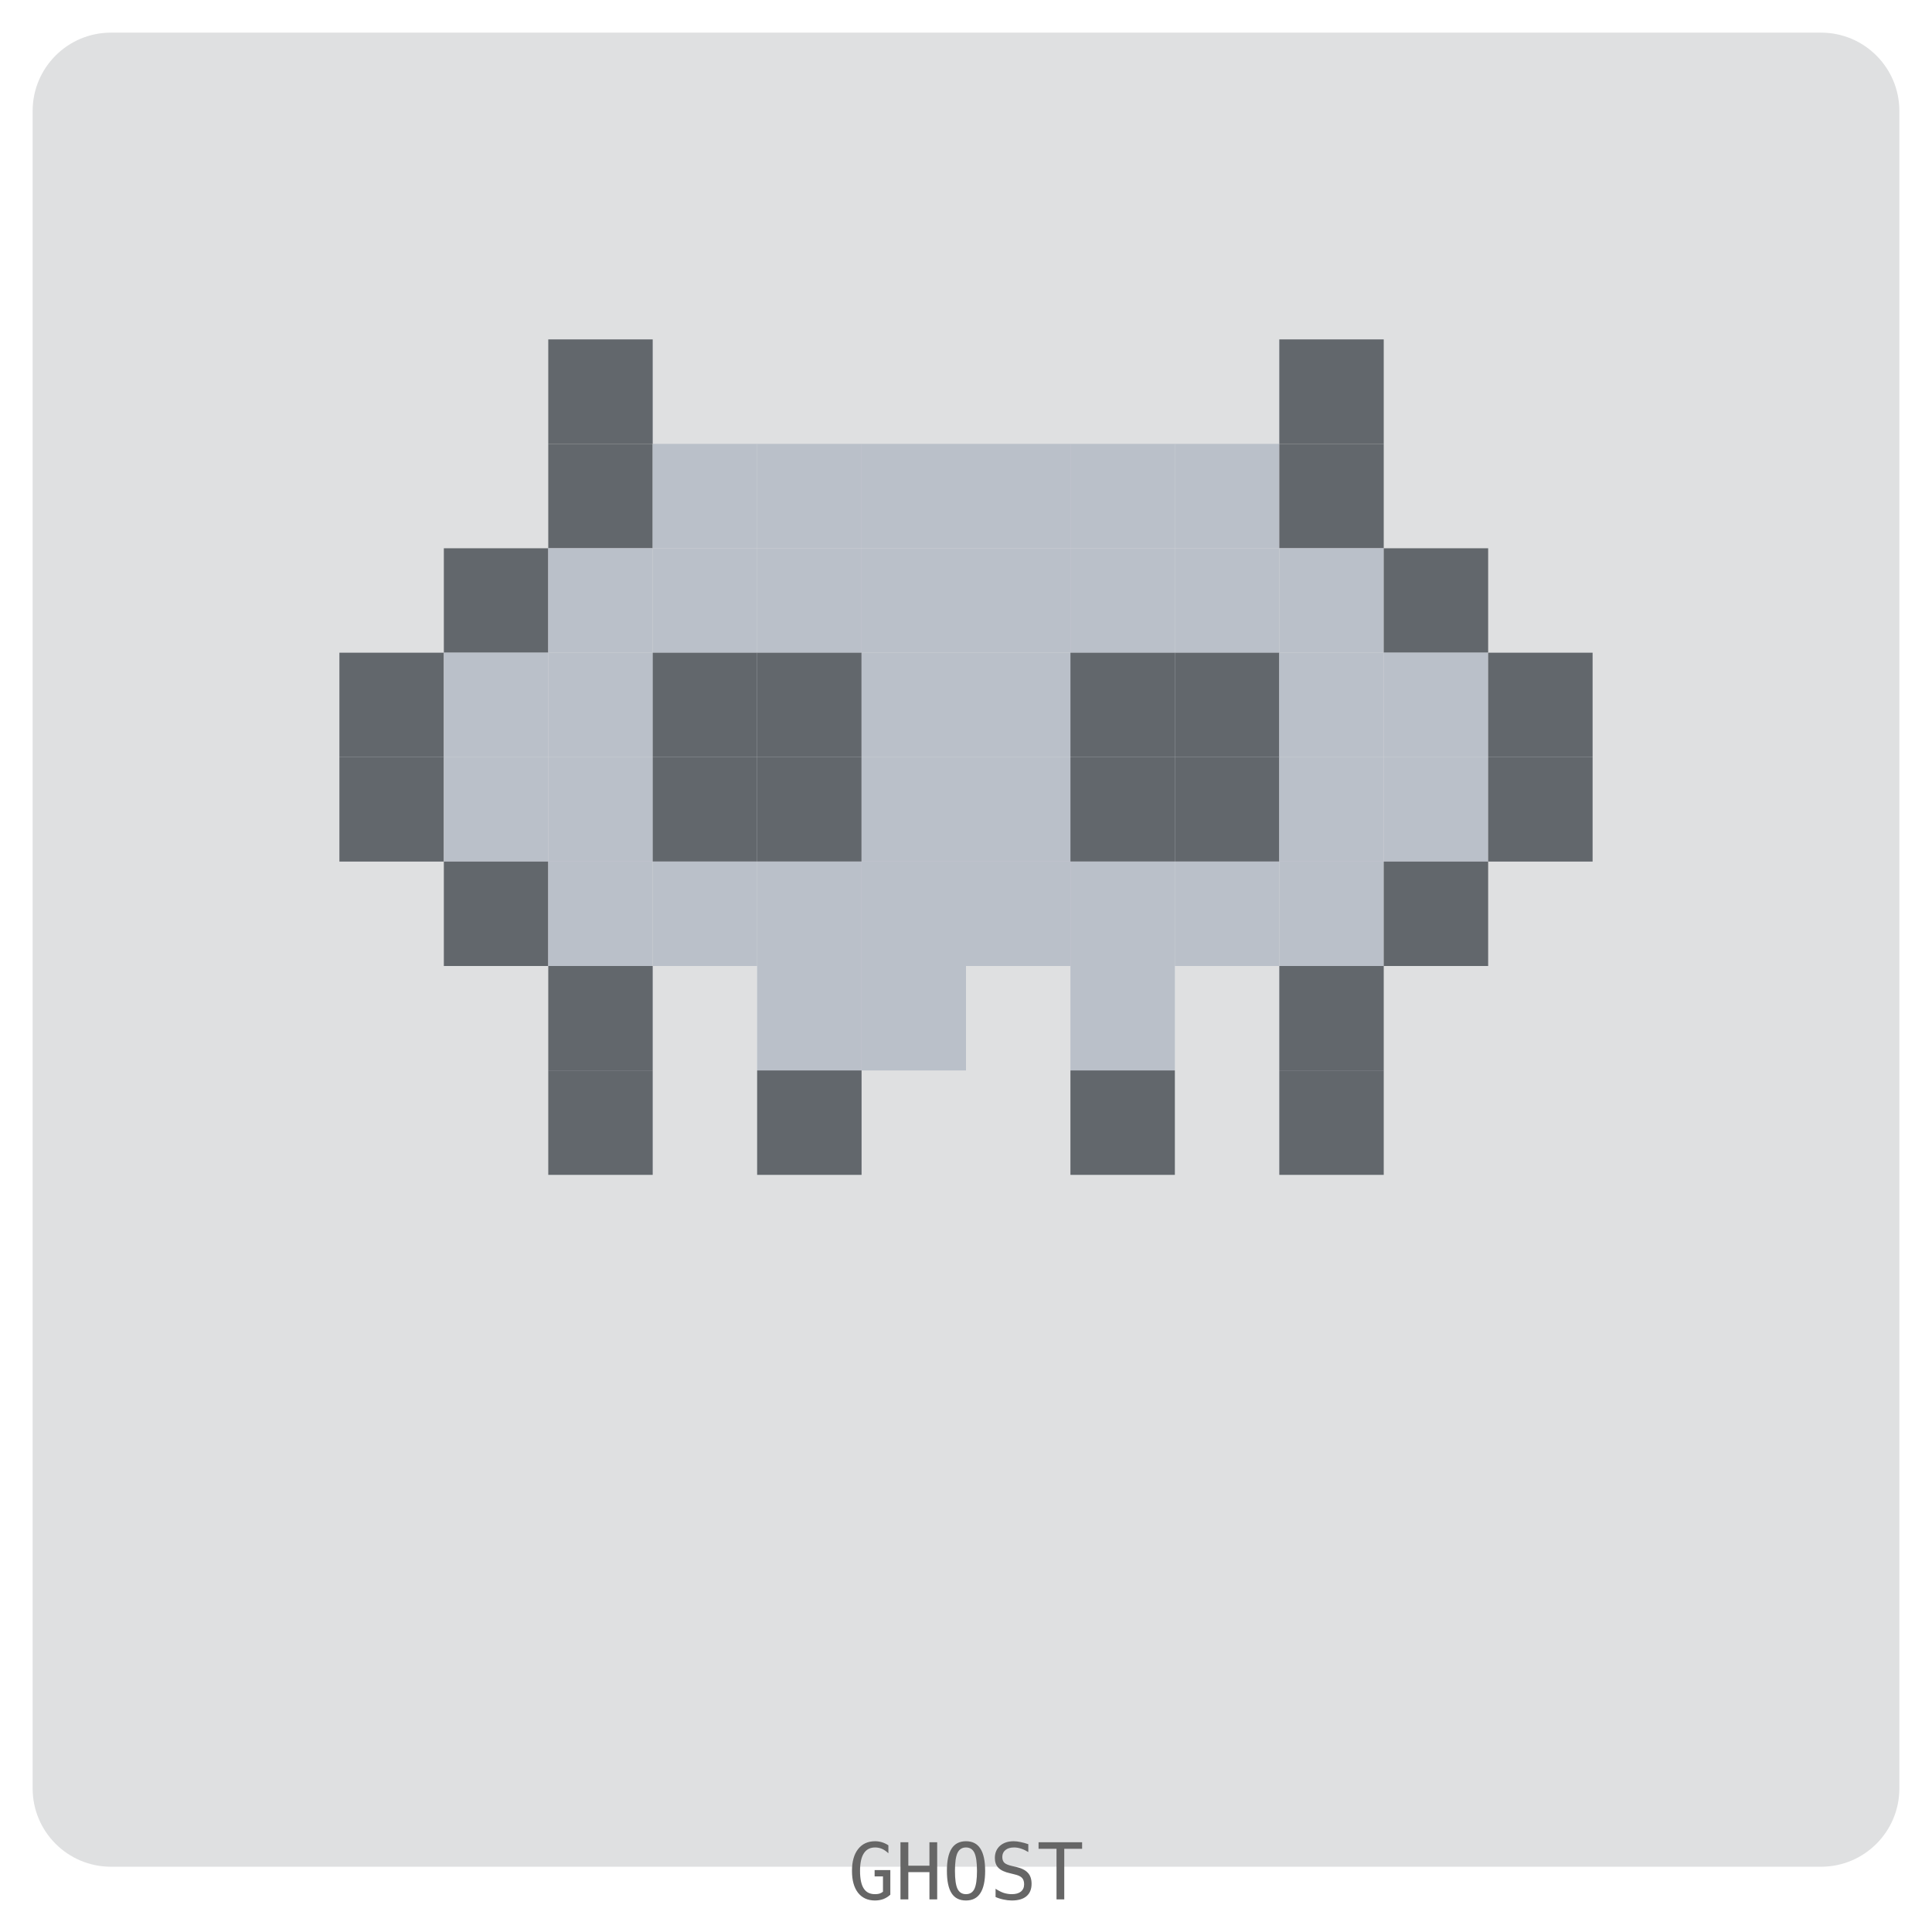
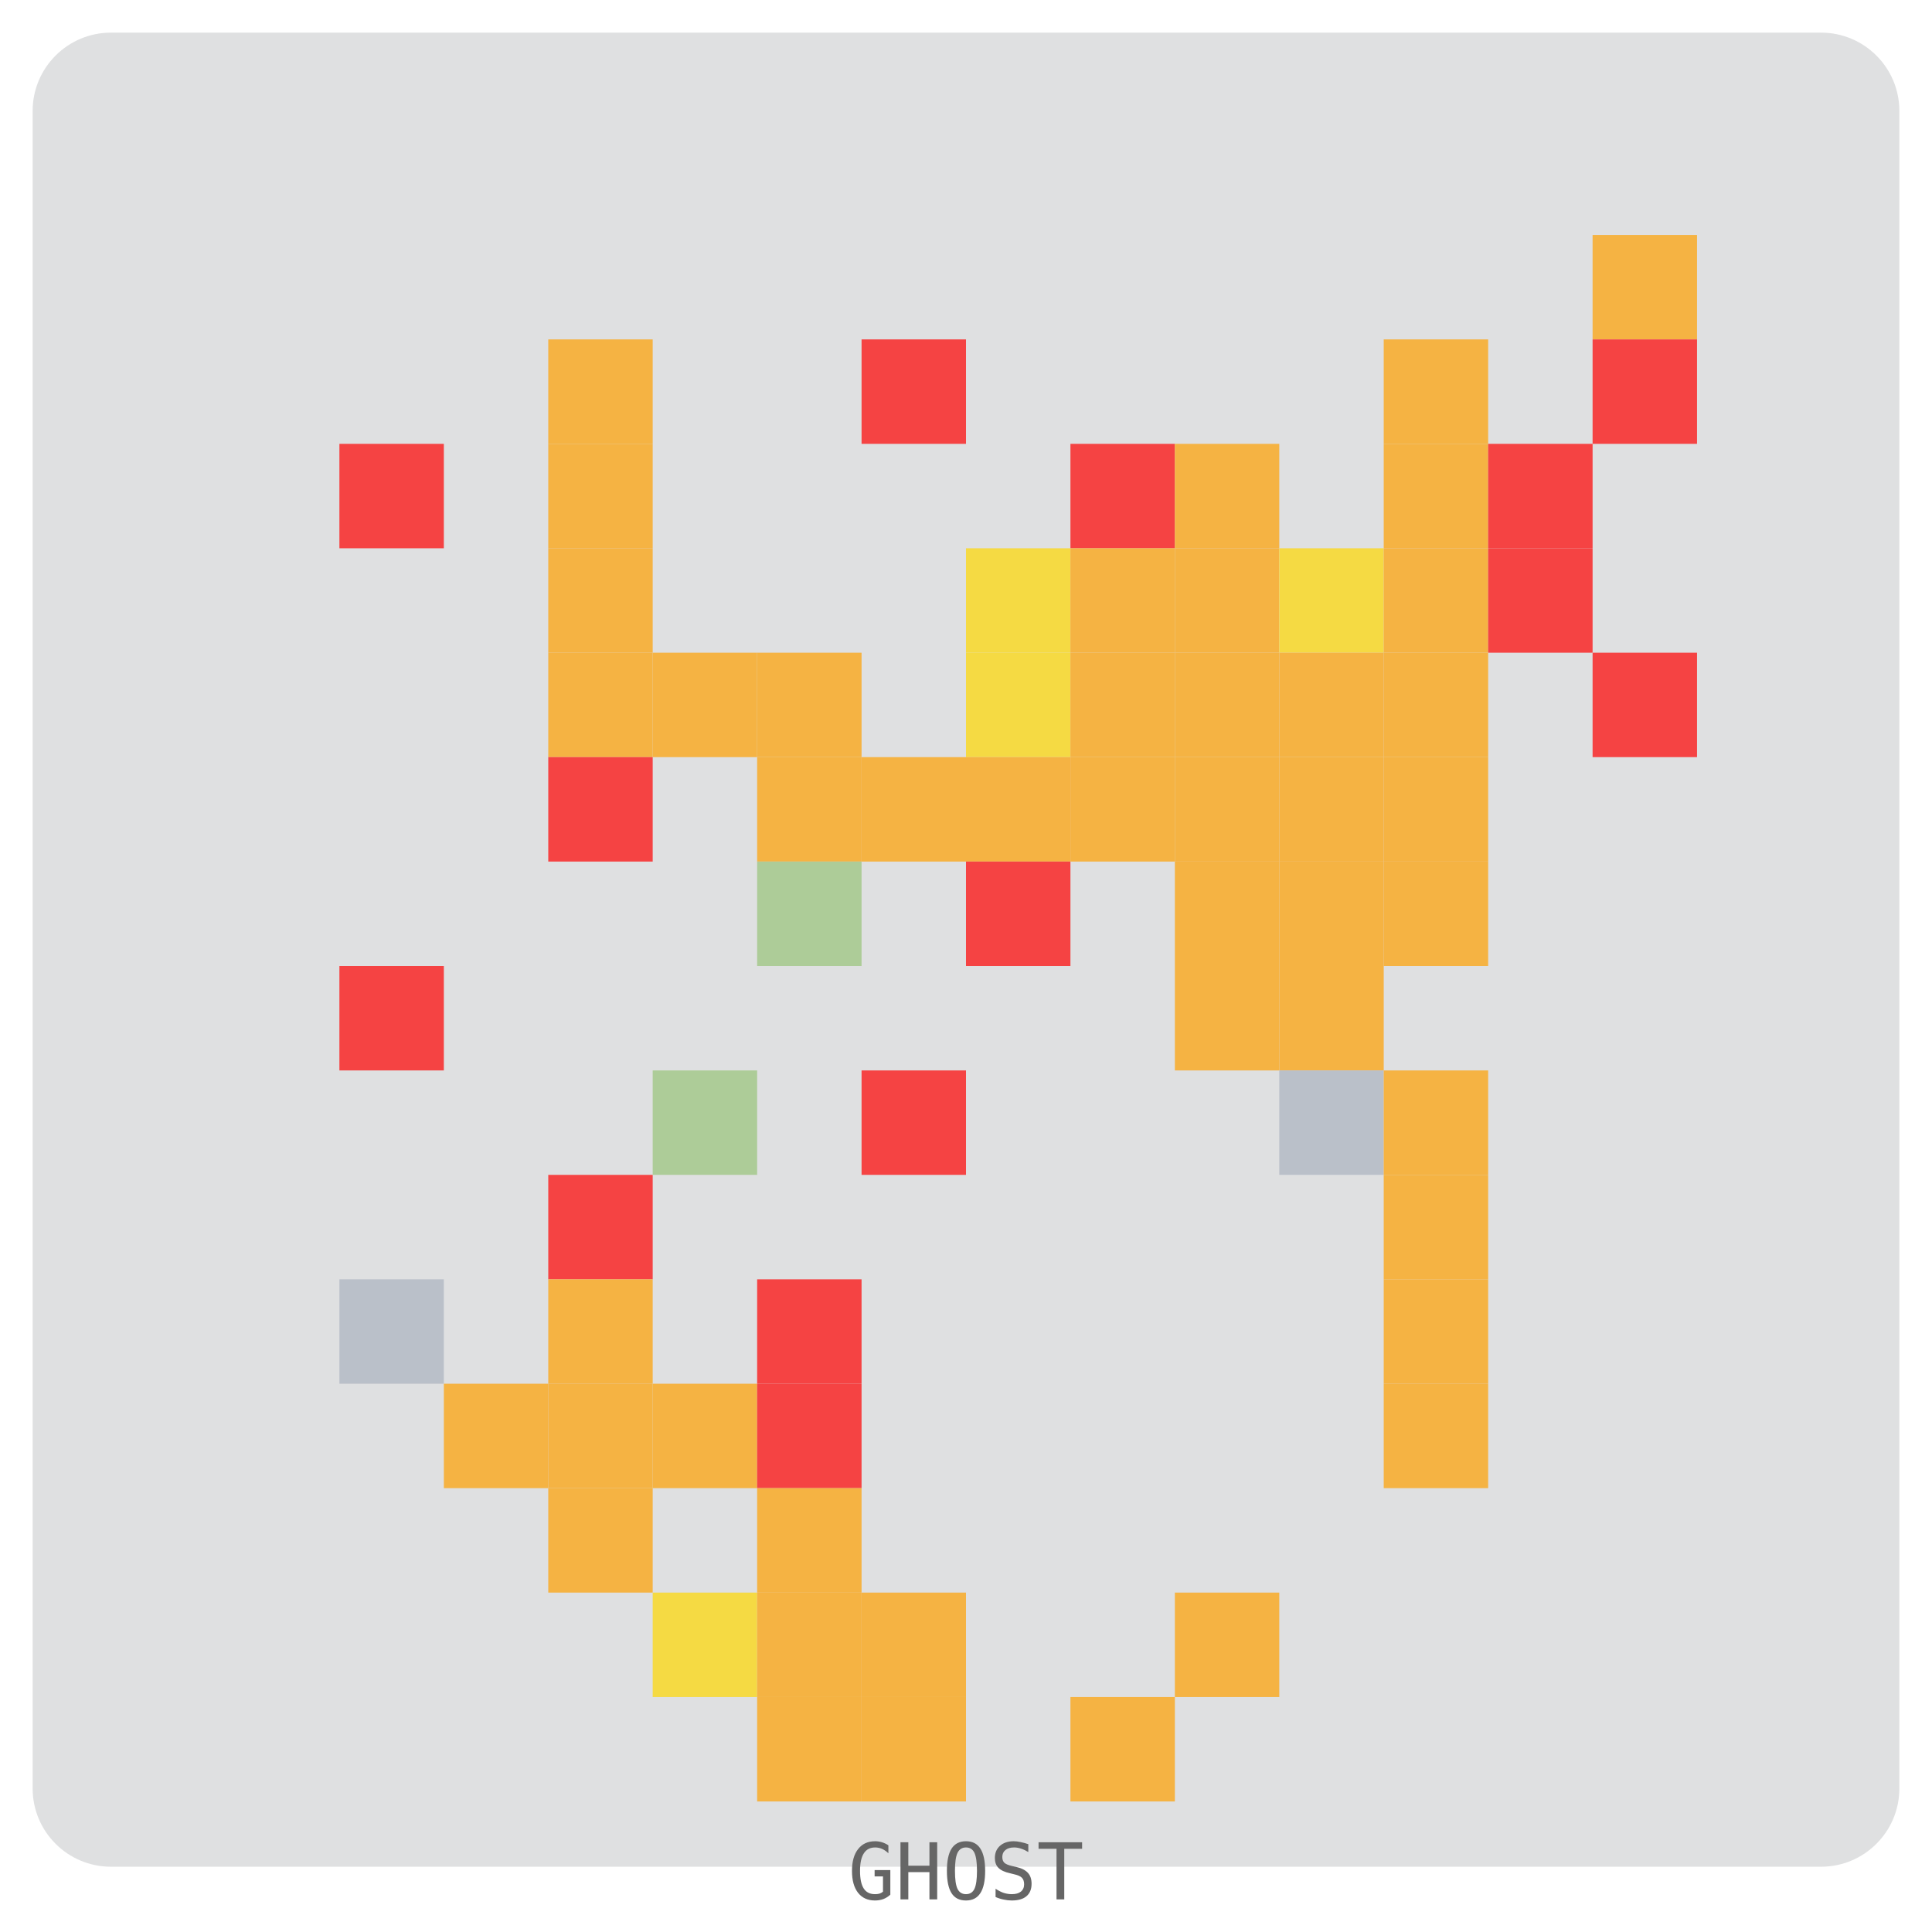
<svg xmlns="http://www.w3.org/2000/svg" width="296" height="296" viewBox="0 0 296 296">
  <style>.pet { transform-origin: center; }</style>
  <rect x="5" y="5" width="286" height="281" rx="12" ry="12" fill="rgba(45, 51, 59, 0.15)" />
  <g transform="translate(20, 20)" opacity="0.7">
    <g class="pet">
-       <rect x="64" y="32" width="16" height="16" fill="#2d333b" />
-       <rect x="176" y="32" width="16" height="16" fill="#2d333b" />
-       <rect x="64" y="48" width="16" height="16" fill="#2d333b" />
-       <rect x="80" y="48" width="16" height="16" fill="#abb2bf" />
-       <rect x="96" y="48" width="16" height="16" fill="#abb2bf" />
-       <rect x="112" y="48" width="16" height="16" fill="#abb2bf" />
-       <rect x="128" y="48" width="16" height="16" fill="#abb2bf" />
-       <rect x="144" y="48" width="16" height="16" fill="#abb2bf" />
-       <rect x="160" y="48" width="16" height="16" fill="#abb2bf" />
-       <rect x="176" y="48" width="16" height="16" fill="#2d333b" />
-       <rect x="48" y="64" width="16" height="16" fill="#2d333b" />
-       <rect x="64" y="64" width="16" height="16" fill="#abb2bf" />
-       <rect x="80" y="64" width="16" height="16" fill="#abb2bf" />
-       <rect x="96" y="64" width="16" height="16" fill="#abb2bf" />
-       <rect x="112" y="64" width="16" height="16" fill="#abb2bf" />
-       <rect x="128" y="64" width="16" height="16" fill="#abb2bf" />
-       <rect x="144" y="64" width="16" height="16" fill="#abb2bf" />
-       <rect x="160" y="64" width="16" height="16" fill="#abb2bf" />
-       <rect x="176" y="64" width="16" height="16" fill="#abb2bf" />
-       <rect x="192" y="64" width="16" height="16" fill="#2d333b" />
-       <rect x="32" y="80" width="16" height="16" fill="#2d333b" />
-       <rect x="48" y="80" width="16" height="16" fill="#abb2bf" />
-       <rect x="64" y="80" width="16" height="16" fill="#abb2bf" />
-       <rect x="80" y="80" width="16" height="16" fill="#2d333b" />
-       <rect x="96" y="80" width="16" height="16" fill="#2d333b" />
-       <rect x="112" y="80" width="16" height="16" fill="#abb2bf" />
-       <rect x="128" y="80" width="16" height="16" fill="#abb2bf" />
-       <rect x="144" y="80" width="16" height="16" fill="#2d333b" />
-       <rect x="160" y="80" width="16" height="16" fill="#2d333b" />
-       <rect x="176" y="80" width="16" height="16" fill="#abb2bf" />
-       <rect x="192" y="80" width="16" height="16" fill="#abb2bf" />
-       <rect x="208" y="80" width="16" height="16" fill="#2d333b" />
-       <rect x="32" y="96" width="16" height="16" fill="#2d333b" />
-       <rect x="48" y="96" width="16" height="16" fill="#abb2bf" />
-       <rect x="64" y="96" width="16" height="16" fill="#abb2bf" />
-       <rect x="80" y="96" width="16" height="16" fill="#2d333b" />
-       <rect x="96" y="96" width="16" height="16" fill="#2d333b" />
-       <rect x="112" y="96" width="16" height="16" fill="#abb2bf" />
-       <rect x="128" y="96" width="16" height="16" fill="#abb2bf" />
-       <rect x="144" y="96" width="16" height="16" fill="#2d333b" />
-       <rect x="160" y="96" width="16" height="16" fill="#2d333b" />
-       <rect x="176" y="96" width="16" height="16" fill="#abb2bf" />
-       <rect x="192" y="96" width="16" height="16" fill="#abb2bf" />
-       <rect x="208" y="96" width="16" height="16" fill="#2d333b" />
-       <rect x="48" y="112" width="16" height="16" fill="#2d333b" />
-       <rect x="64" y="112" width="16" height="16" fill="#abb2bf" />
-       <rect x="80" y="112" width="16" height="16" fill="#abb2bf" />
-       <rect x="96" y="112" width="16" height="16" fill="#abb2bf" />
-       <rect x="112" y="112" width="16" height="16" fill="#abb2bf" />
-       <rect x="128" y="112" width="16" height="16" fill="#abb2bf" />
-       <rect x="144" y="112" width="16" height="16" fill="#abb2bf" />
-       <rect x="160" y="112" width="16" height="16" fill="#abb2bf" />
-       <rect x="176" y="112" width="16" height="16" fill="#abb2bf" />
-       <rect x="192" y="112" width="16" height="16" fill="#2d333b" />
-       <rect x="64" y="128" width="16" height="16" fill="#2d333b" />
-       <rect x="96" y="128" width="16" height="16" fill="#abb2bf" />
-       <rect x="112" y="128" width="16" height="16" fill="#abb2bf" />
-       <rect x="144" y="128" width="16" height="16" fill="#abb2bf" />
-       <rect x="176" y="128" width="16" height="16" fill="#2d333b" />
-       <rect x="64" y="144" width="16" height="16" fill="#2d333b" />
-       <rect x="96" y="144" width="16" height="16" fill="#2d333b" />
-       <rect x="144" y="144" width="16" height="16" fill="#2d333b" />
-       <rect x="176" y="144" width="16" height="16" fill="#2d333b" />
+       <rect x="224" y="16" width="16" height="16" fill="#FF9F00" />
+       <rect x="64" y="32" width="16" height="16" fill="#FF9F00" />
+       <rect x="112" y="32" width="16" height="16" fill="#FF0000" />
+       <rect x="192" y="32" width="16" height="16" fill="#FF9F00" />
+       <rect x="224" y="32" width="16" height="16" fill="#FF0000" />
+       <rect x="32" y="48" width="16" height="16" fill="#FF0000" />
+       <rect x="64" y="48" width="16" height="16" fill="#FF9F00" />
+       <rect x="144" y="48" width="16" height="16" fill="#FF0000" />
+       <rect x="160" y="48" width="16" height="16" fill="#FF9F00" />
+       <rect x="192" y="48" width="16" height="16" fill="#FF9F00" />
+       <rect x="208" y="48" width="16" height="16" fill="#FF0000" />
+       <rect x="64" y="64" width="16" height="16" fill="#FF9F00" />
+       <rect x="128" y="64" width="16" height="16" fill="#FFD700" />
+       <rect x="144" y="64" width="16" height="16" fill="#FF9F00" />
+       <rect x="160" y="64" width="16" height="16" fill="#FF9F00" />
+       <rect x="176" y="64" width="16" height="16" fill="#FFD700" />
+       <rect x="192" y="64" width="16" height="16" fill="#FF9F00" />
+       <rect x="208" y="64" width="16" height="16" fill="#FF0000" />
+       <rect x="64" y="80" width="16" height="16" fill="#FF9F00" />
+       <rect x="80" y="80" width="16" height="16" fill="#FF9F00" />
+       <rect x="96" y="80" width="16" height="16" fill="#FF9F00" />
+       <rect x="128" y="80" width="16" height="16" fill="#FFD700" />
+       <rect x="144" y="80" width="16" height="16" fill="#FF9F00" />
+       <rect x="160" y="80" width="16" height="16" fill="#FF9F00" />
+       <rect x="176" y="80" width="16" height="16" fill="#FF9F00" />
+       <rect x="192" y="80" width="16" height="16" fill="#FF9F00" />
+       <rect x="224" y="80" width="16" height="16" fill="#FF0000" />
+       <rect x="64" y="96" width="16" height="16" fill="#FF0000" />
+       <rect x="96" y="96" width="16" height="16" fill="#FF9F00" />
+       <rect x="112" y="96" width="16" height="16" fill="#FF9F00" />
+       <rect x="128" y="96" width="16" height="16" fill="#FF9F00" />
+       <rect x="144" y="96" width="16" height="16" fill="#FF9F00" />
+       <rect x="160" y="96" width="16" height="16" fill="#FF9F00" />
+       <rect x="176" y="96" width="16" height="16" fill="#FF9F00" />
+       <rect x="192" y="96" width="16" height="16" fill="#FF9F00" />
+       <rect x="96" y="112" width="16" height="16" fill="#98c379" />
+       <rect x="128" y="112" width="16" height="16" fill="#FF0000" />
+       <rect x="160" y="112" width="16" height="16" fill="#FF9F00" />
+       <rect x="176" y="112" width="16" height="16" fill="#FF9F00" />
+       <rect x="192" y="112" width="16" height="16" fill="#FF9F00" />
+       <rect x="32" y="128" width="16" height="16" fill="#FF0000" />
+       <rect x="160" y="128" width="16" height="16" fill="#FF9F00" />
+       <rect x="176" y="128" width="16" height="16" fill="#FF9F00" />
+       <rect x="80" y="144" width="16" height="16" fill="#98c379" />
+       <rect x="112" y="144" width="16" height="16" fill="#FF0000" />
+       <rect x="176" y="144" width="16" height="16" fill="#abb2bf" />
+       <rect x="192" y="144" width="16" height="16" fill="#FF9F00" />
+       <rect x="64" y="160" width="16" height="16" fill="#FF0000" />
+       <rect x="192" y="160" width="16" height="16" fill="#FF9F00" />
+       <rect x="32" y="176" width="16" height="16" fill="#abb2bf" />
+       <rect x="64" y="176" width="16" height="16" fill="#FF9F00" />
+       <rect x="96" y="176" width="16" height="16" fill="#FF0000" />
+       <rect x="192" y="176" width="16" height="16" fill="#FF9F00" />
+       <rect x="48" y="192" width="16" height="16" fill="#FF9F00" />
+       <rect x="64" y="192" width="16" height="16" fill="#FF9F00" />
+       <rect x="80" y="192" width="16" height="16" fill="#FF9F00" />
+       <rect x="96" y="192" width="16" height="16" fill="#FF0000" />
+       <rect x="192" y="192" width="16" height="16" fill="#FF9F00" />
+       <rect x="64" y="208" width="16" height="16" fill="#FF9F00" />
+       <rect x="96" y="208" width="16" height="16" fill="#FF9F00" />
+       <rect x="80" y="224" width="16" height="16" fill="#FFD700" />
+       <rect x="96" y="224" width="16" height="16" fill="#FF9F00" />
+       <rect x="112" y="224" width="16" height="16" fill="#FF9F00" />
+       <rect x="160" y="224" width="16" height="16" fill="#FF9F00" />
+       <rect x="96" y="240" width="16" height="16" fill="#FF9F00" />
+       <rect x="112" y="240" width="16" height="16" fill="#FF9F00" />
+       <rect x="144" y="240" width="16" height="16" fill="#FF9F00" />
    </g>
  </g>
  <text x="50%" y="291" text-anchor="middle" font-family="monospace" font-size="12" fill="#666">GHOST</text>
</svg>
